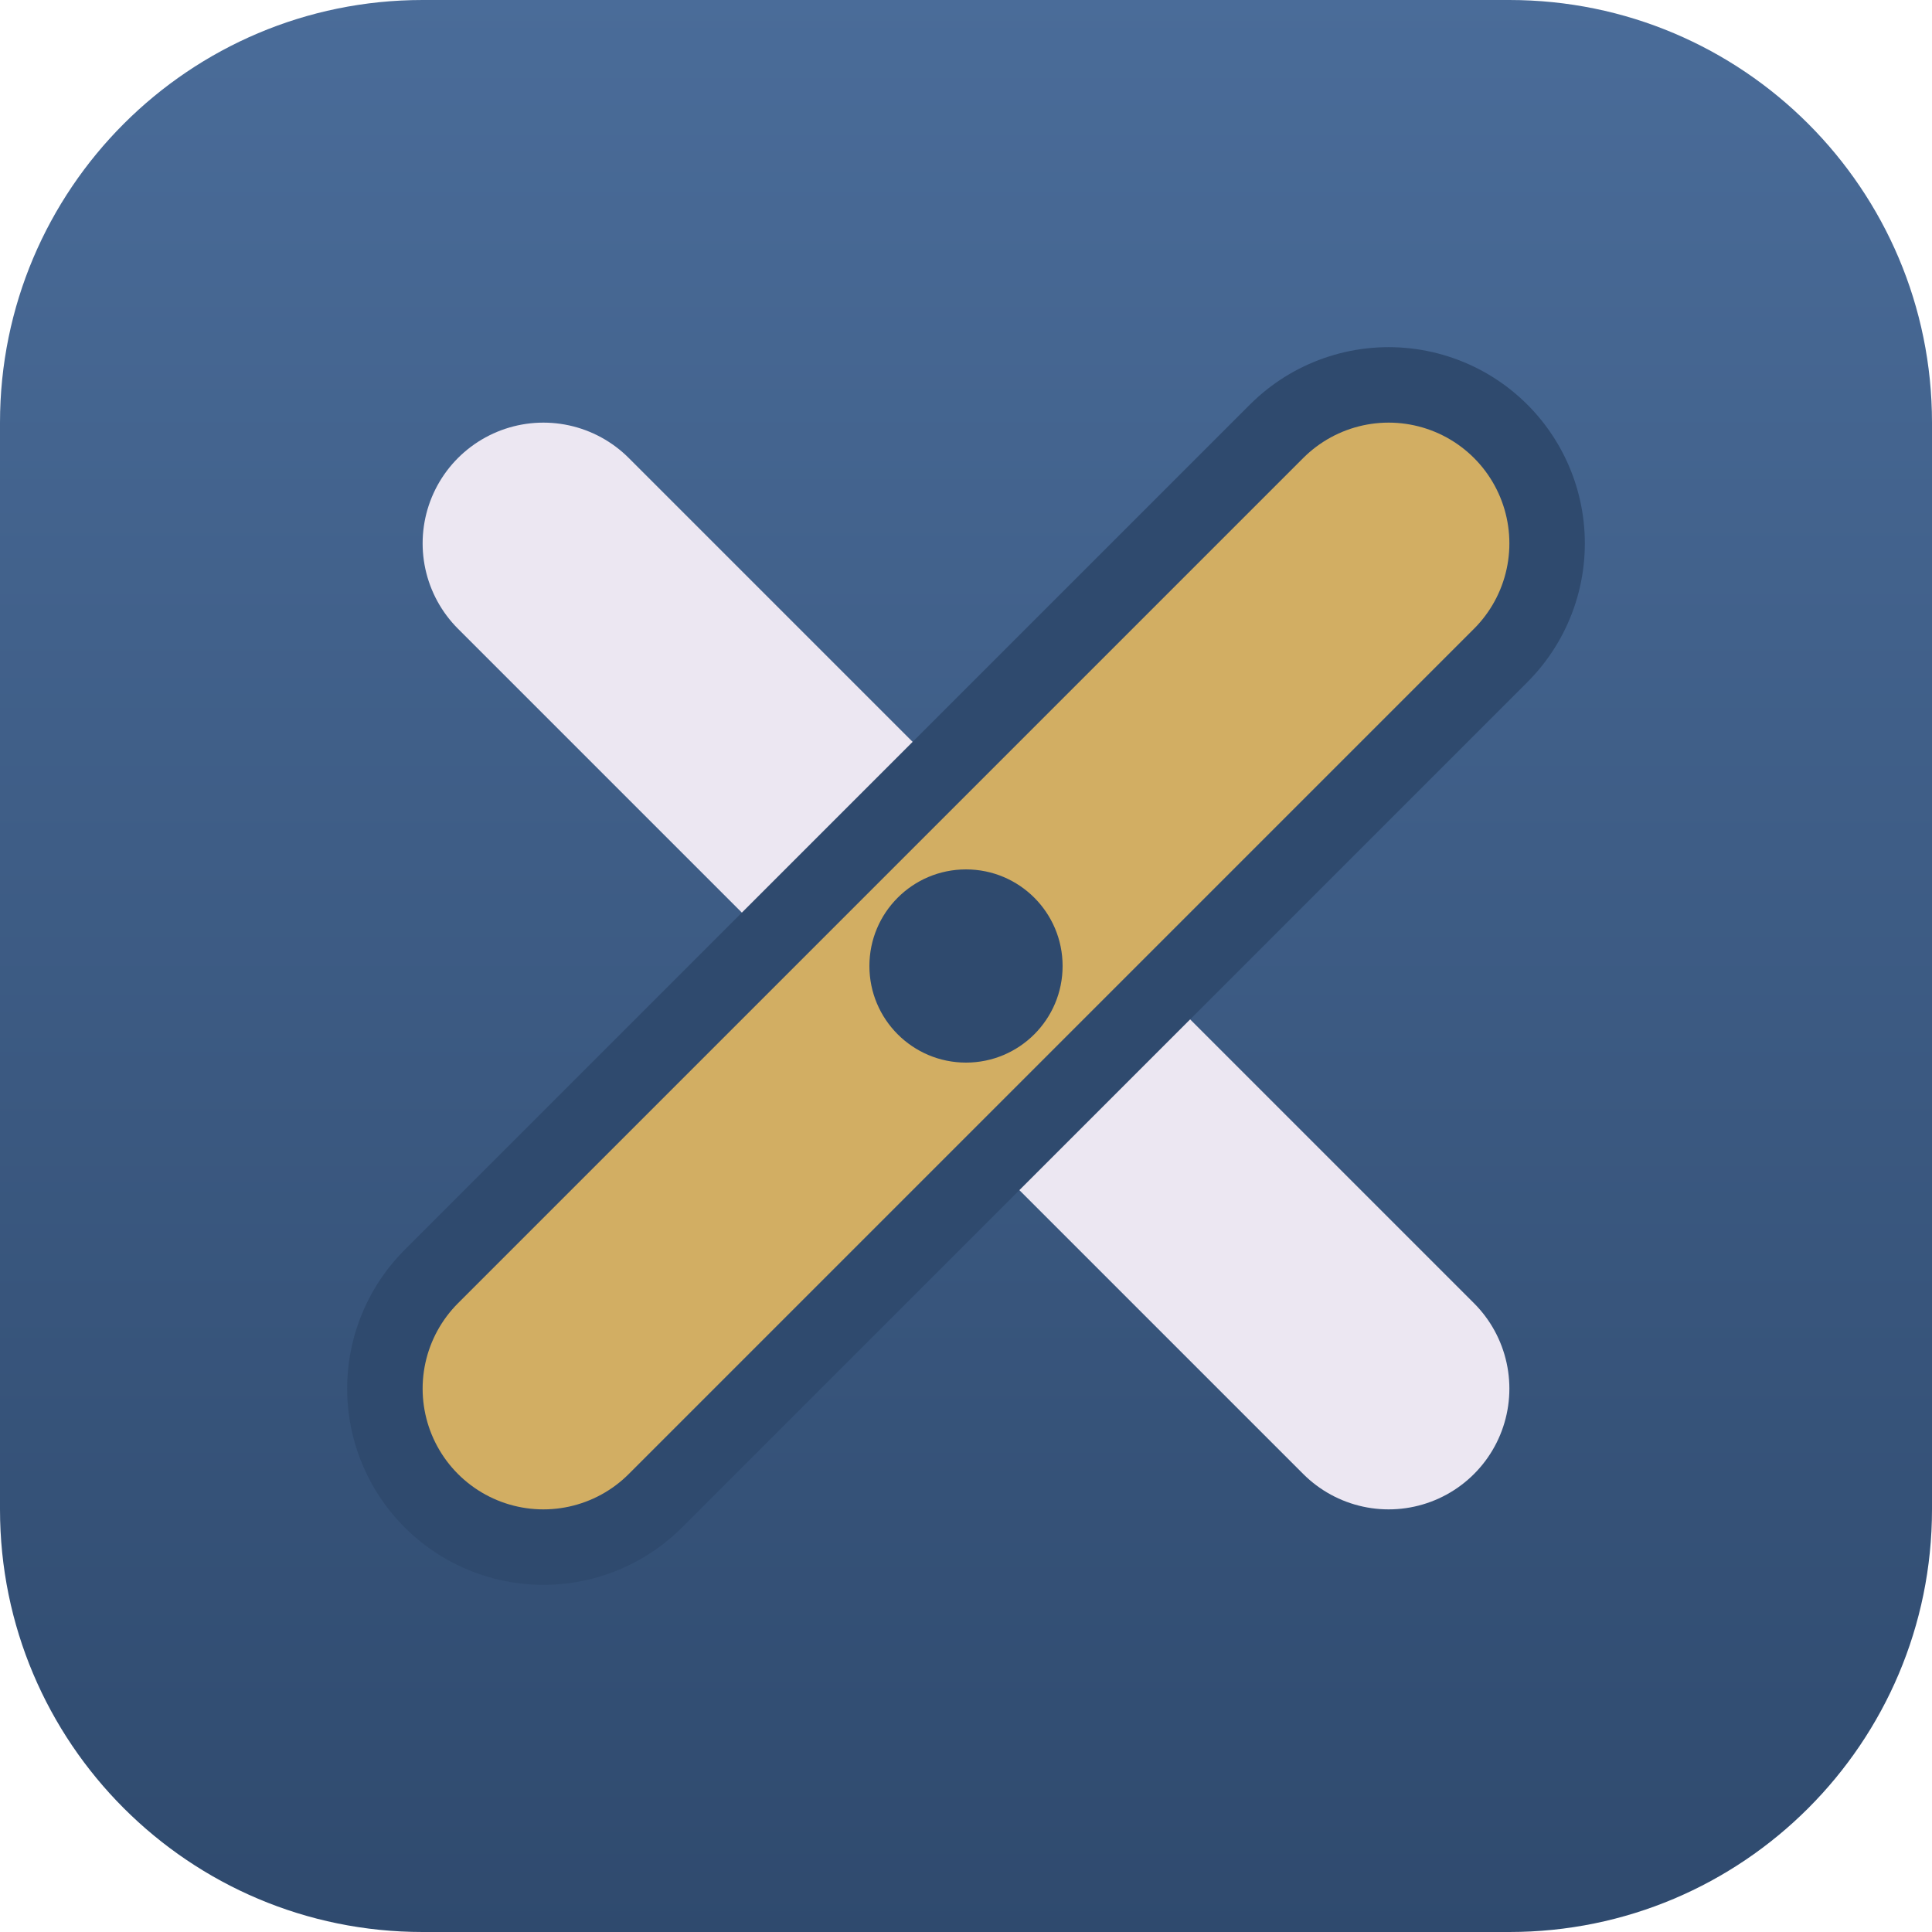
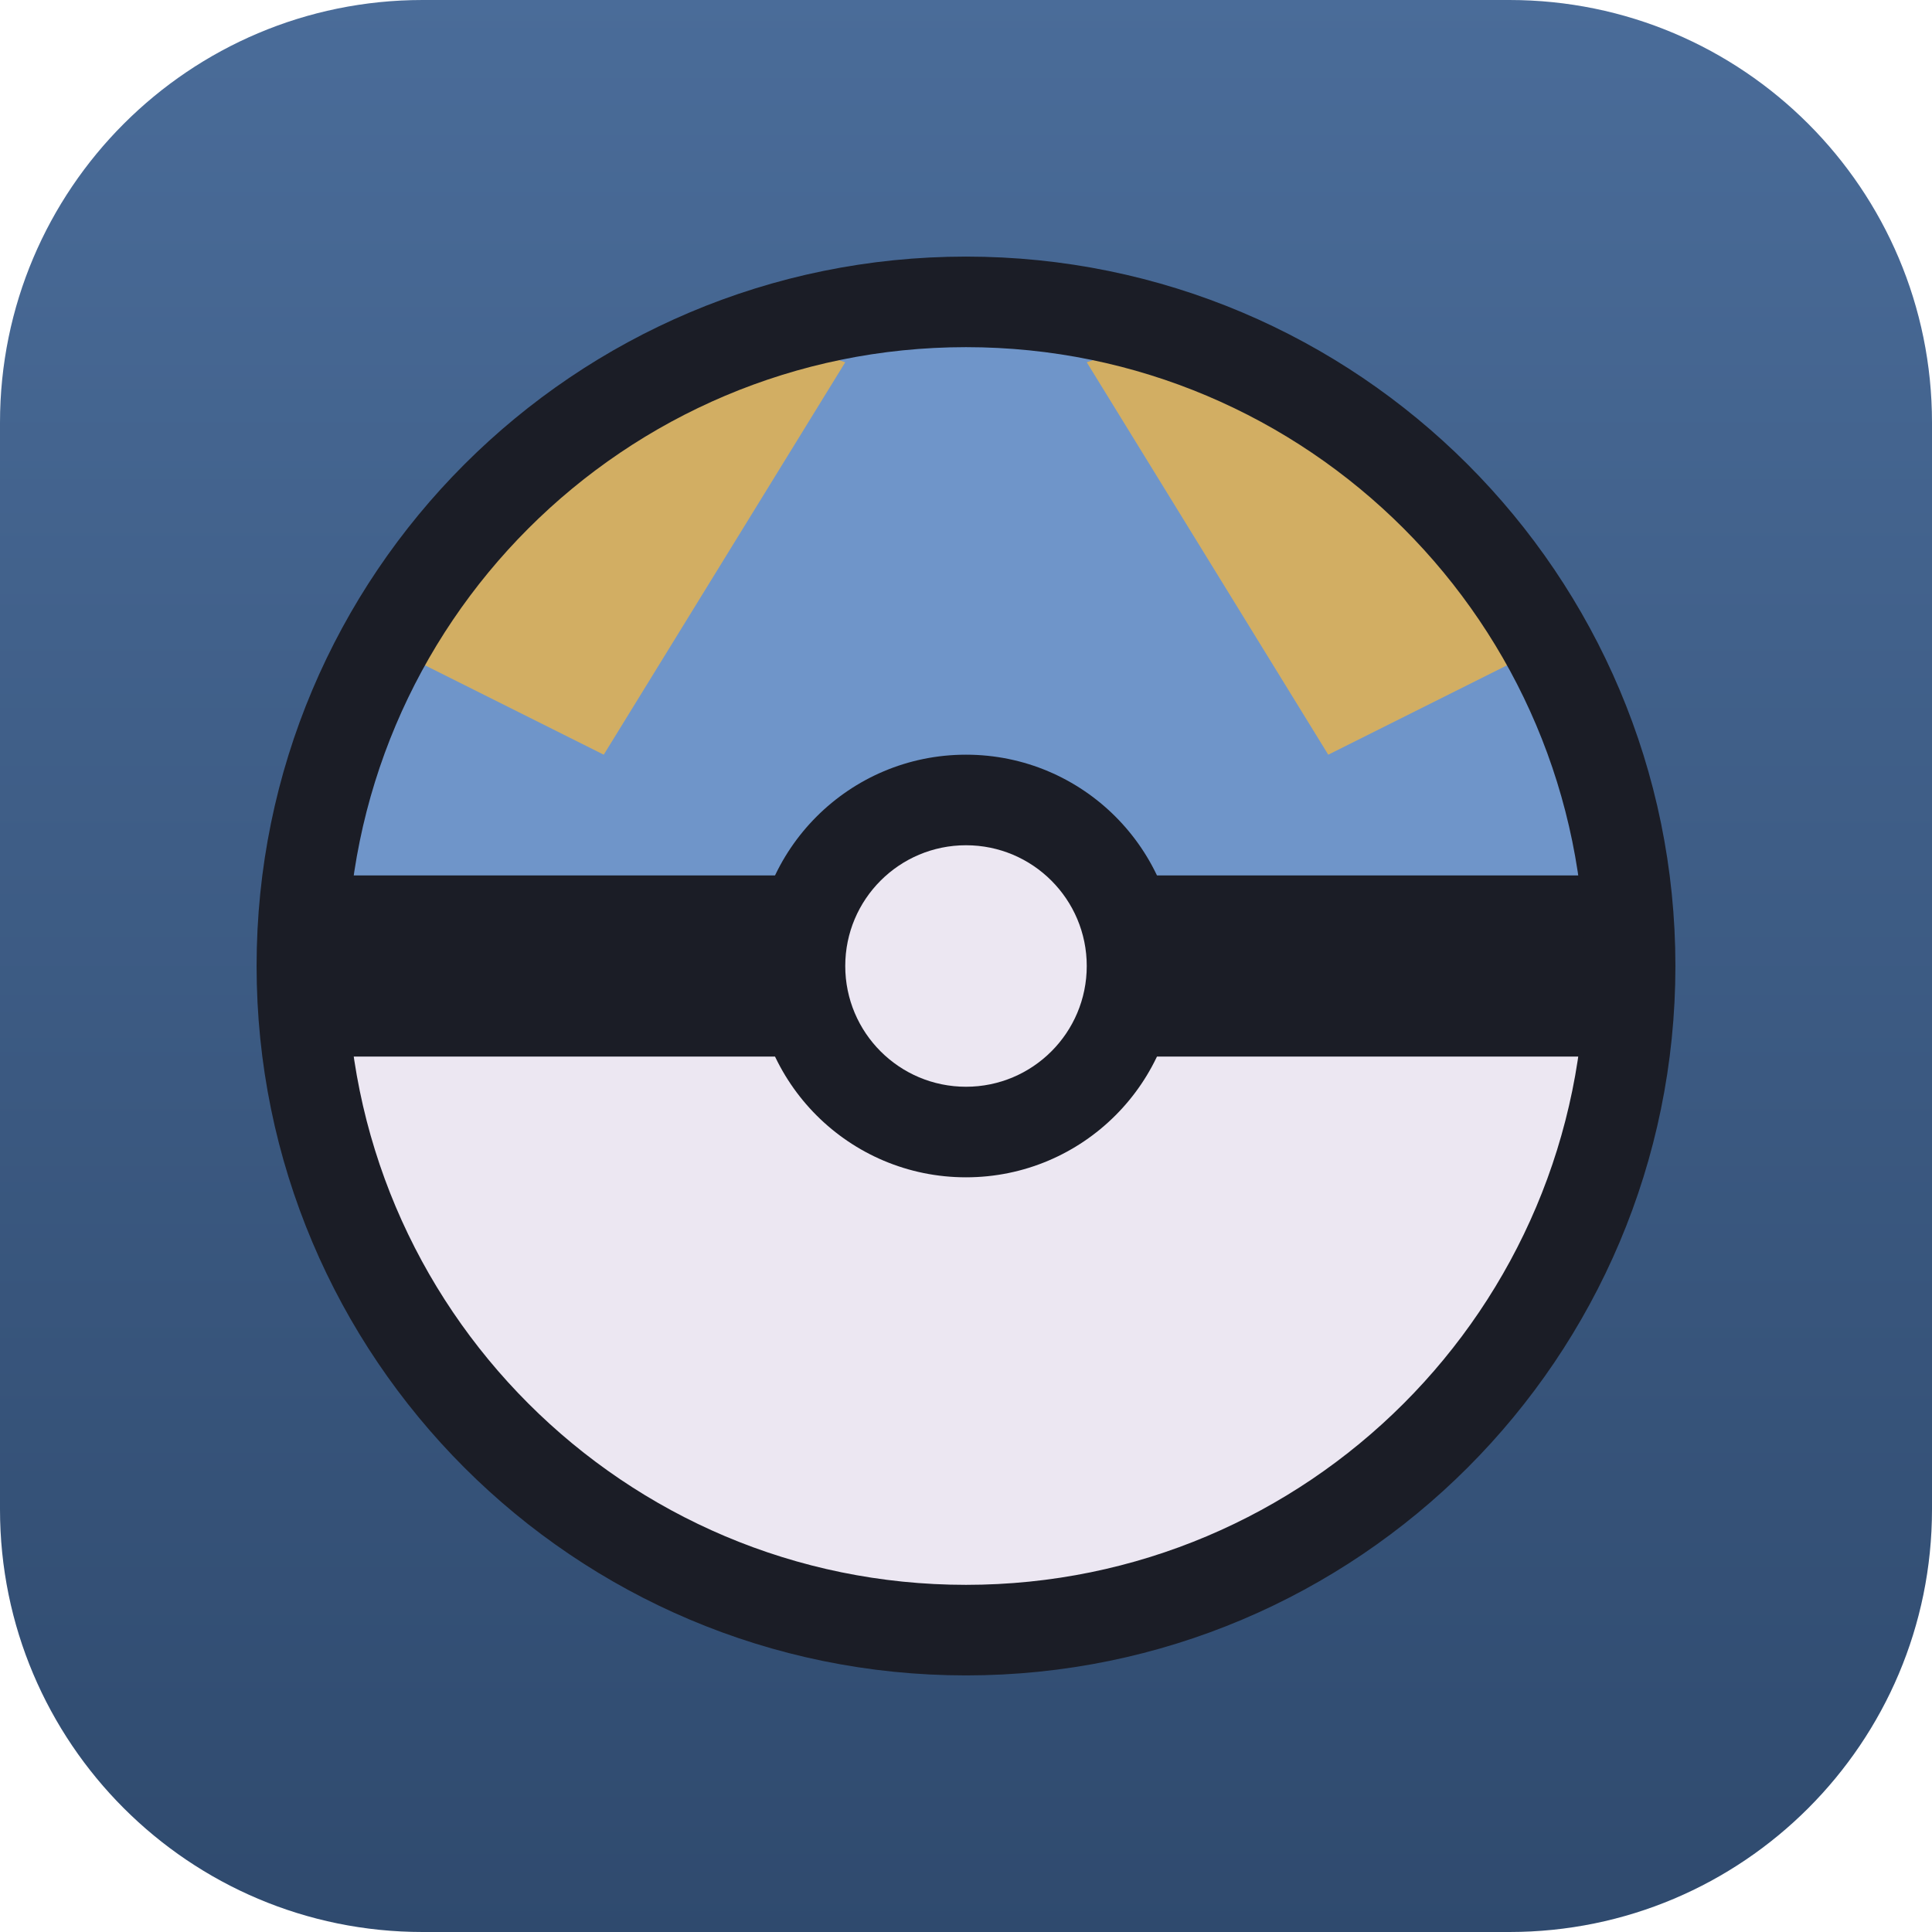
<svg xmlns="http://www.w3.org/2000/svg" width="64" height="64" viewBox="0 0 64 64">
  <defs>
    <linearGradient id="bg" x1="0" y1="0" x2="0" y2="1">
      <stop offset="0" stop-color="#4a6c99" />
      <stop offset="1" stop-color="#2f4a6e" />
    </linearGradient>
+     <clipPath id="ball">
+       <circle cx="32" cy="32" r="22" />
+     </clipPath>
  </defs>
  <rect width="64" height="64" rx="14" fill="url(#bg)" />
-   <path d="M18 18 L46 46" stroke="#ece7f2" stroke-width="8" stroke-linecap="round" />
-   <path d="M46 18 L18 46" stroke="#2f4a6e" stroke-width="13" stroke-linecap="round" />
-   <path d="M46 18 L18 46" stroke="#d2ae63" stroke-width="8" stroke-linecap="round" />
-   <circle cx="32" cy="32" r="3.2" fill="#2f4a6e" />
+   <g clip-path="url(#ball)">
+     <rect x="8" y="8" width="48" height="24" fill="#6f95c9" />
+     <rect x="8" y="32" width="48" height="24" fill="#ece7f2" />
+     <path d="M14 22 L22 10 L28 12 L20 25 Z" fill="#d2ae63" />
+     <path d="M50 22 L42 10 L36 12 L44 25 Z" fill="#d2ae63" />
+     <rect x="8" y="29" width="48" height="6" fill="#1b1d26" />
+   </g>
+   <circle cx="32" cy="32" r="22" fill="none" stroke="#1b1d26" stroke-width="3" />
+   <circle cx="32" cy="32" r="7" fill="#1b1d26" />
+   <circle cx="32" cy="32" r="4" fill="#ece7f2" />
</svg>
